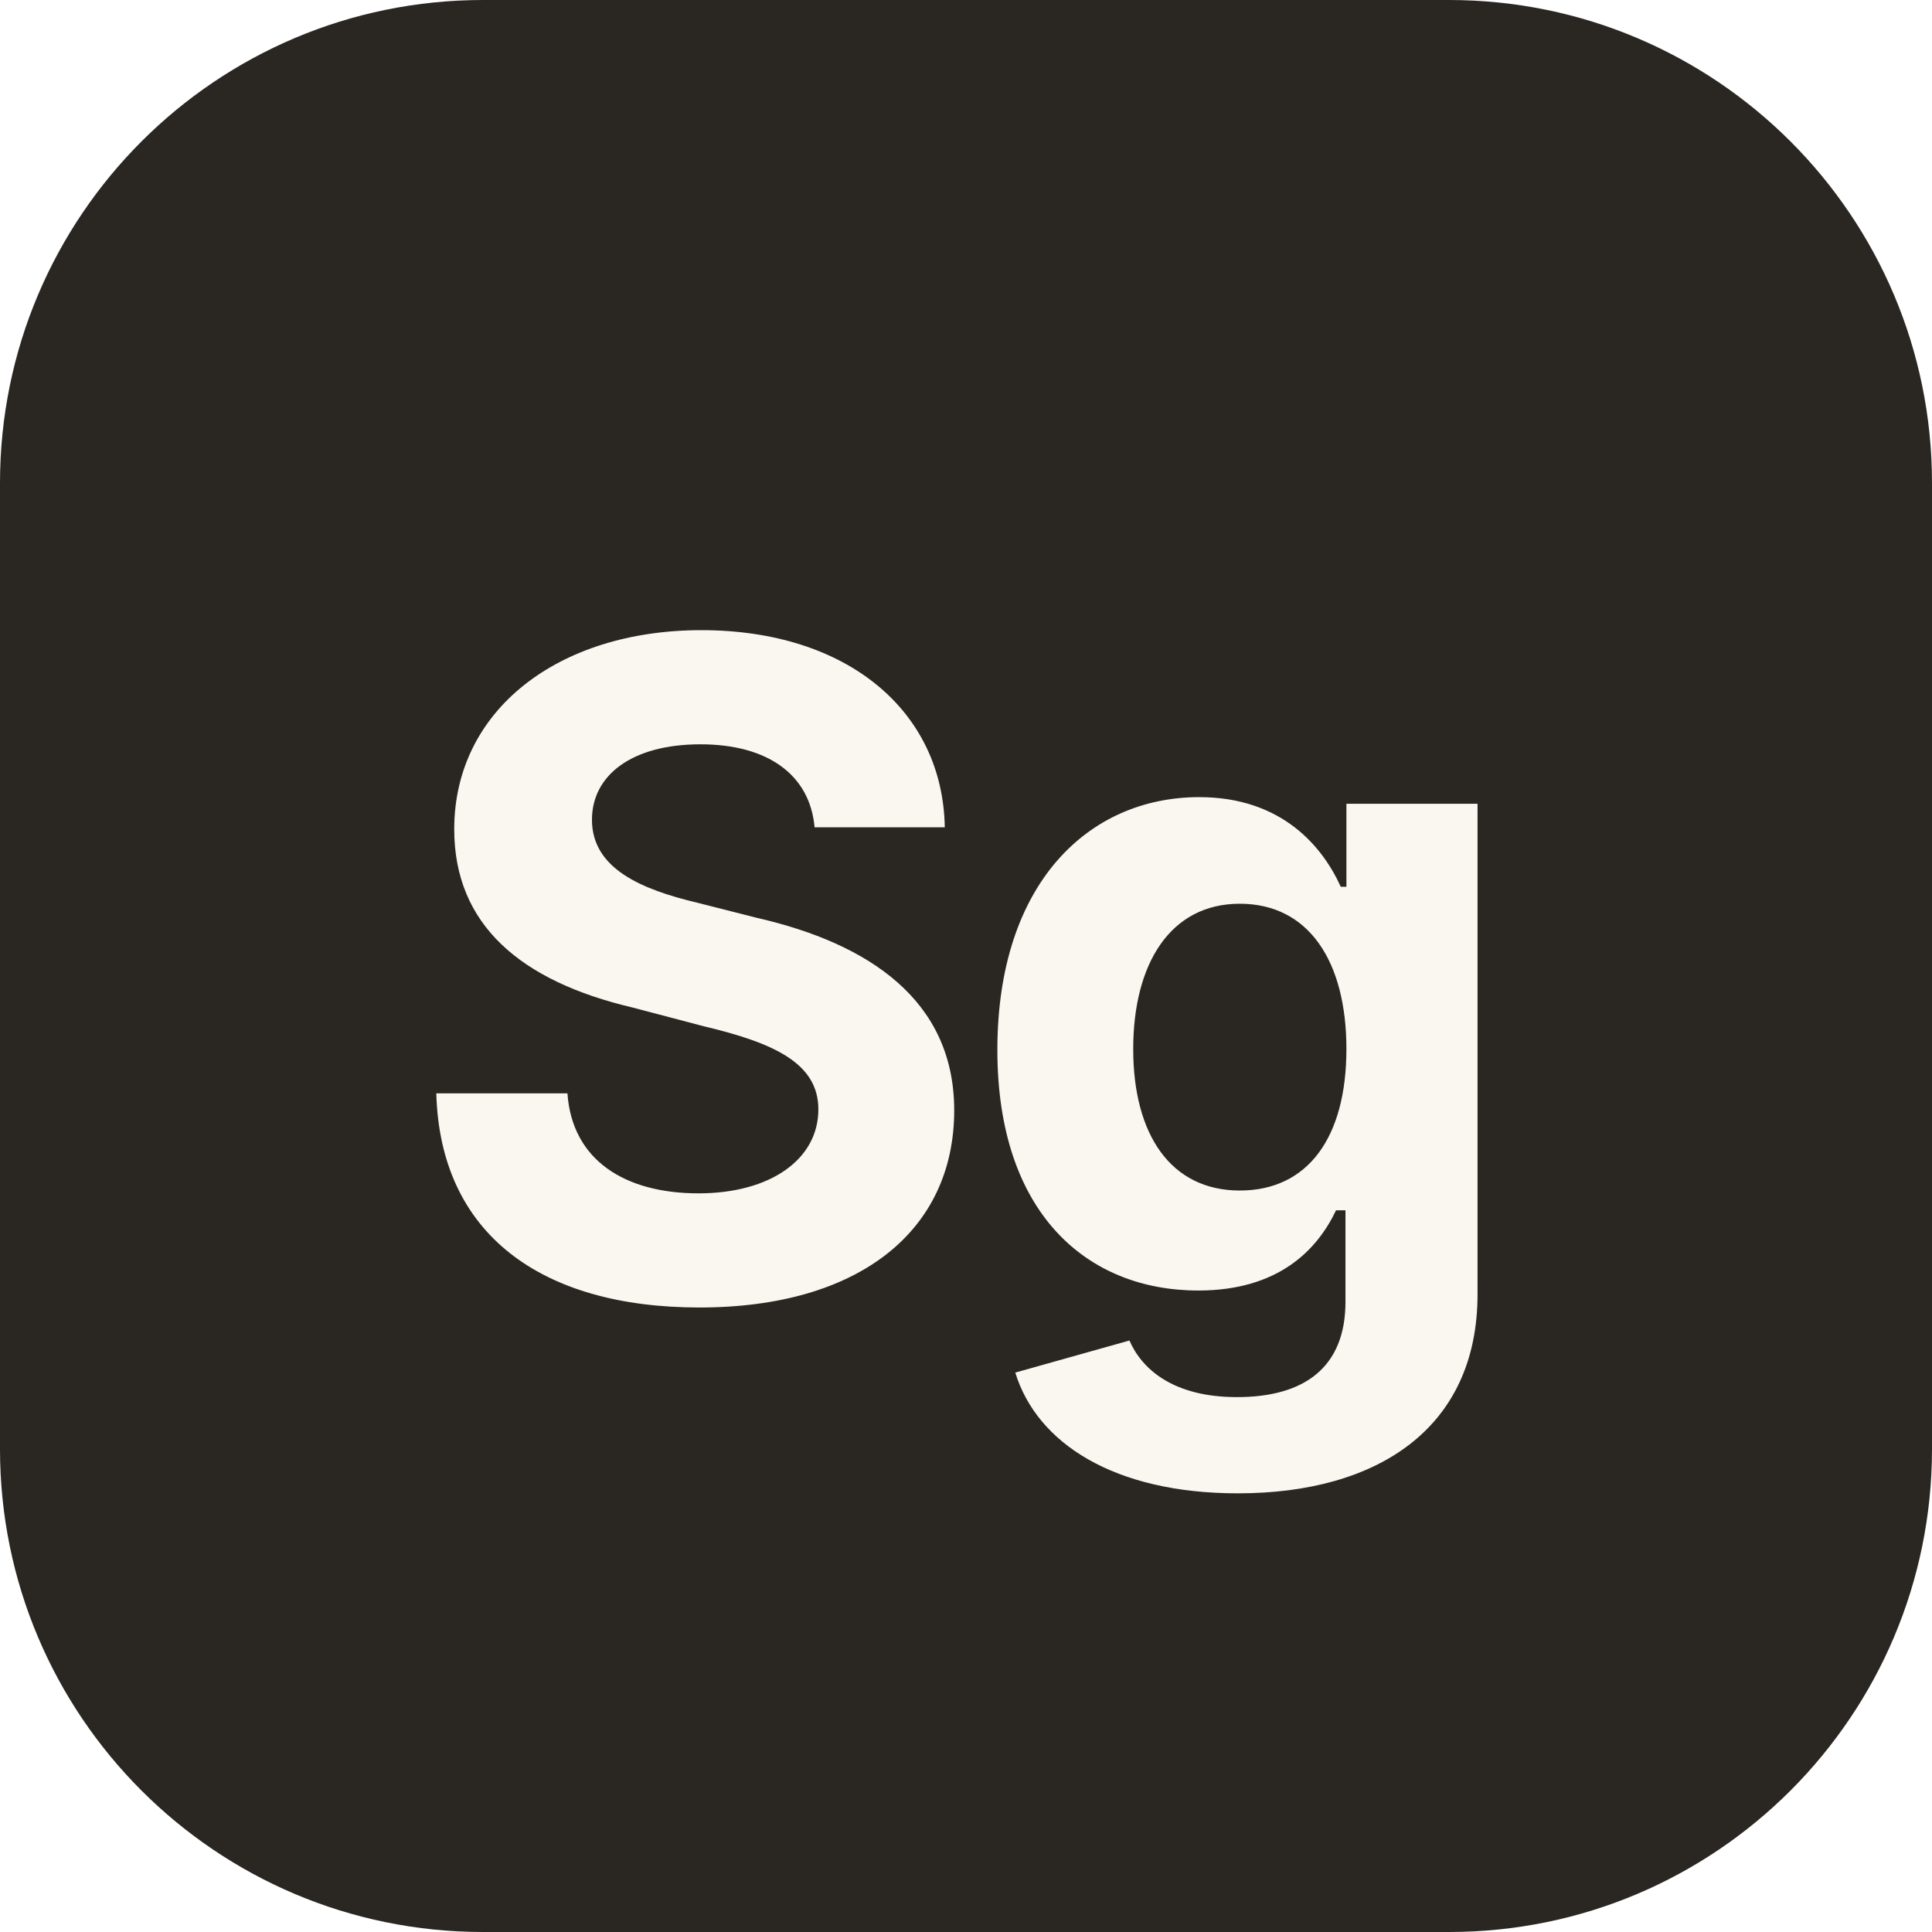
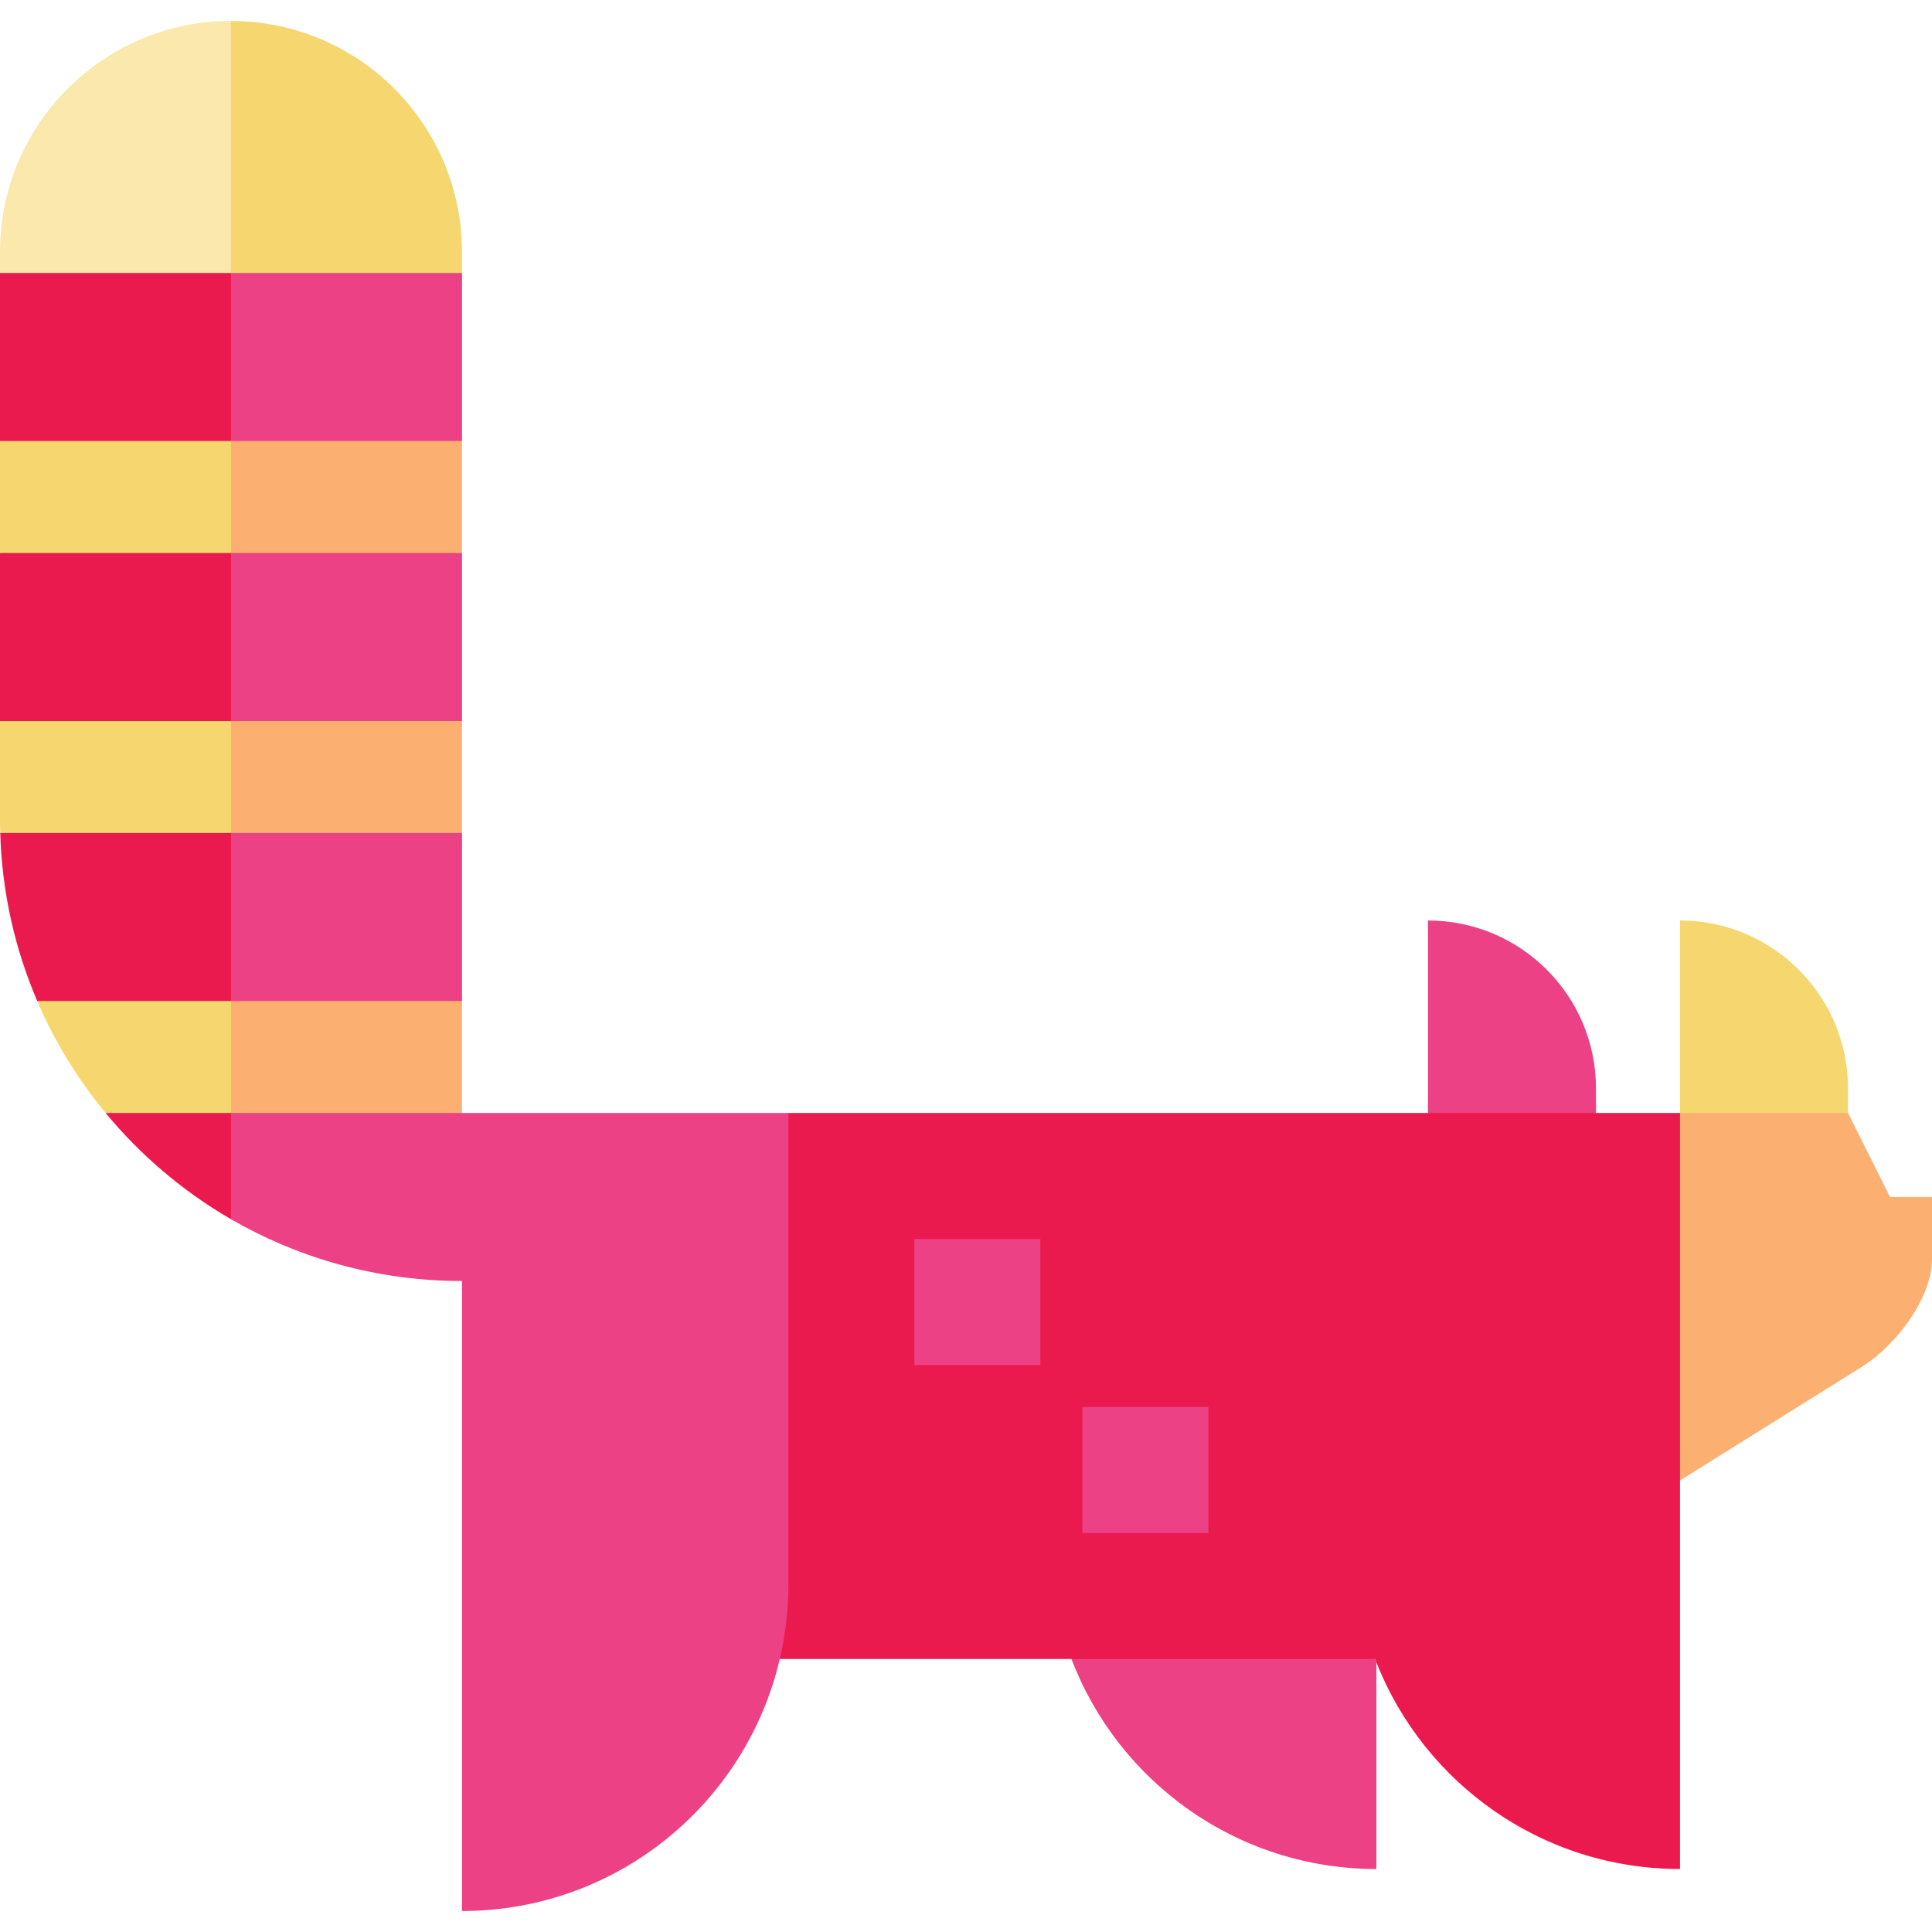
- <svg xmlns="http://www.w3.org/2000/svg" viewBox="0 0 32 32">
-   <rect width="32" height="32" rx="8" fill="#2a2622" />
-   <text x="16" y="21.5" text-anchor="middle" font-family="-apple-system, 'Segoe UI', 'DM Sans', system-ui, sans-serif" font-size="15" font-weight="700" fill="#faf7f1" letter-spacing="-0.5">Sg</text>
+ <svg xmlns="http://www.w3.org/2000/svg" version="1.1" id="Layer_1" viewBox="0 0 512 512" xml:space="preserve" width="800px" height="800px" fill="#000000">
+   <g id="SVGRepo_bgCarrier" stroke-width="0" />
+   <g id="SVGRepo_tracerCarrier" stroke-linecap="round" stroke-linejoin="round" />
+   <g id="SVGRepo_iconCarrier">
+     <path style="fill:#ec4185;" d="M283.945,439.652c12.427,32.535,43.913,55.652,80.815,55.652v-54.745 c-0.119-0.302-0.242-0.603-0.357-0.907l-38.281-22.261L283.945,439.652z" />
+     <path style="fill:#F6D76F;" d="M489.739,294.957v-6.492c0-24.588-19.934-44.522-44.522-44.522v73.275v-22.261l22.261,14.47 L489.739,294.957z" />
+     <path style="fill:#ec4185;" d="M422.957,288.464c0-24.588-19.934-44.522-44.522-44.522v51.014l23.374,15.583l21.148-15.583V288.464z " />
+     <path style="fill:#FBB071;" d="M500.87,317.217l-11.13-22.261h-44.522l-23.374,46.748l23.374,50.643l47.905-29.941 C503.505,355.918,512,343.096,512,333.913s0-16.696,0-16.696H500.87z" />
+     <path style="fill:#F6D76F;" d="M61.217,5.565L45.635,40.07l15.583,32.278l31.165,17.809l30.052-17.809v-5.565 C122.435,32.968,95.032,5.565,61.217,5.565z" />
+     <g>
+       <polygon style="fill:#FBB071;" points="91.27,249.322 53.426,262.879 53.426,297.628 91.27,312.765 122.435,294.957 122.435,265.272 " />
+       <polygon style="fill:#FBB071;" points="90.157,170.296 53.426,189.344 53.426,222.303 92.383,240.417 122.435,220.75 122.435,191.076 " />
+       <polygon style="fill:#FBB071;" points="91.27,96.835 53.426,115.245 53.426,148.253 92.383,168.07 122.435,146.554 122.435,116.87 " />
+     </g>
+     <g>
+       <rect x="53.426" y="220.75" style="fill:#ec4185;" width="69.009" height="44.522" />
+       <rect x="53.426" y="146.554" style="fill:#ec4185;" width="69.009" height="44.522" />
+       <rect x="53.426" y="72.348" style="fill:#ec4185;" width="69.009" height="44.522" />
+     </g>
+     <g>
+       <path style="fill:#ea1a4e;" d="M27.993,294.957c9.283,11.242,20.536,20.803,33.224,28.138l17.809-13.668l-17.809-14.47 l-16.696-16.696L27.993,294.957z" />
+       <path style="fill:#ea1a4e;" d="M61.217,220.75l-28.939-13.724L0.067,220.75c0.456,15.772,3.907,30.798,9.795,44.522l25.756,8.537 l25.6-8.537V220.75z" />
+       <polygon style="fill:#ea1a4e;" points="61.217,146.554 30.052,130.226 0,146.554 0,191.076 28.939,205.913 61.217,191.076 " />
+       <polygon style="fill:#ea1a4e;" points="61.217,72.348 31.165,55.652 0,72.348 0,116.87 28.939,132.452 61.217,116.87 " />
+     </g>
+     <g>
+       <path style="fill:#F6D76F;" d="M61.217,265.272H9.862c4.63,10.785,10.752,20.769,18.131,29.685h33.224V265.272z" />
+       <path style="fill:#F6D76F;" d="M61.217,191.076H0v25.967c0,1.235,0.022,2.471,0.067,3.706h61.151V191.076z" />
+       <rect y="116.87" style="fill:#F6D76F;" width="61.217" height="29.685" />
+     </g>
+     <path style="fill:#FAE8AC;" d="M61.217,5.565C27.403,5.565,0,32.968,0,66.783v5.565h61.217V5.565z" />
+     <path style="fill:#ea1a4e;" d="M208.934,294.957l-53.108,61.217c0,6.786,42.296,72.348,50.824,83.478h157.753 c0.116,0.304,0.238,0.604,0.357,0.907c12.663,32.056,43.901,54.745,80.457,54.745V294.957H208.934z" />
+     <g>
+       <path style="fill:#ec4185;" d="M61.217,294.957v28.138c18.009,10.418,38.912,16.384,61.217,16.384v166.957 c40.986,0,75.288-28.515,84.215-66.783c1.478-6.337,2.285-12.93,2.285-19.716V294.957H61.217z" />
+       <rect x="242.321" y="328.348" style="fill:#ec4185;" width="33.391" height="33.391" />
+       <rect x="286.842" y="372.87" style="fill:#ec4185;" width="33.391" height="33.391" />
+     </g>
+   </g>
</svg>
